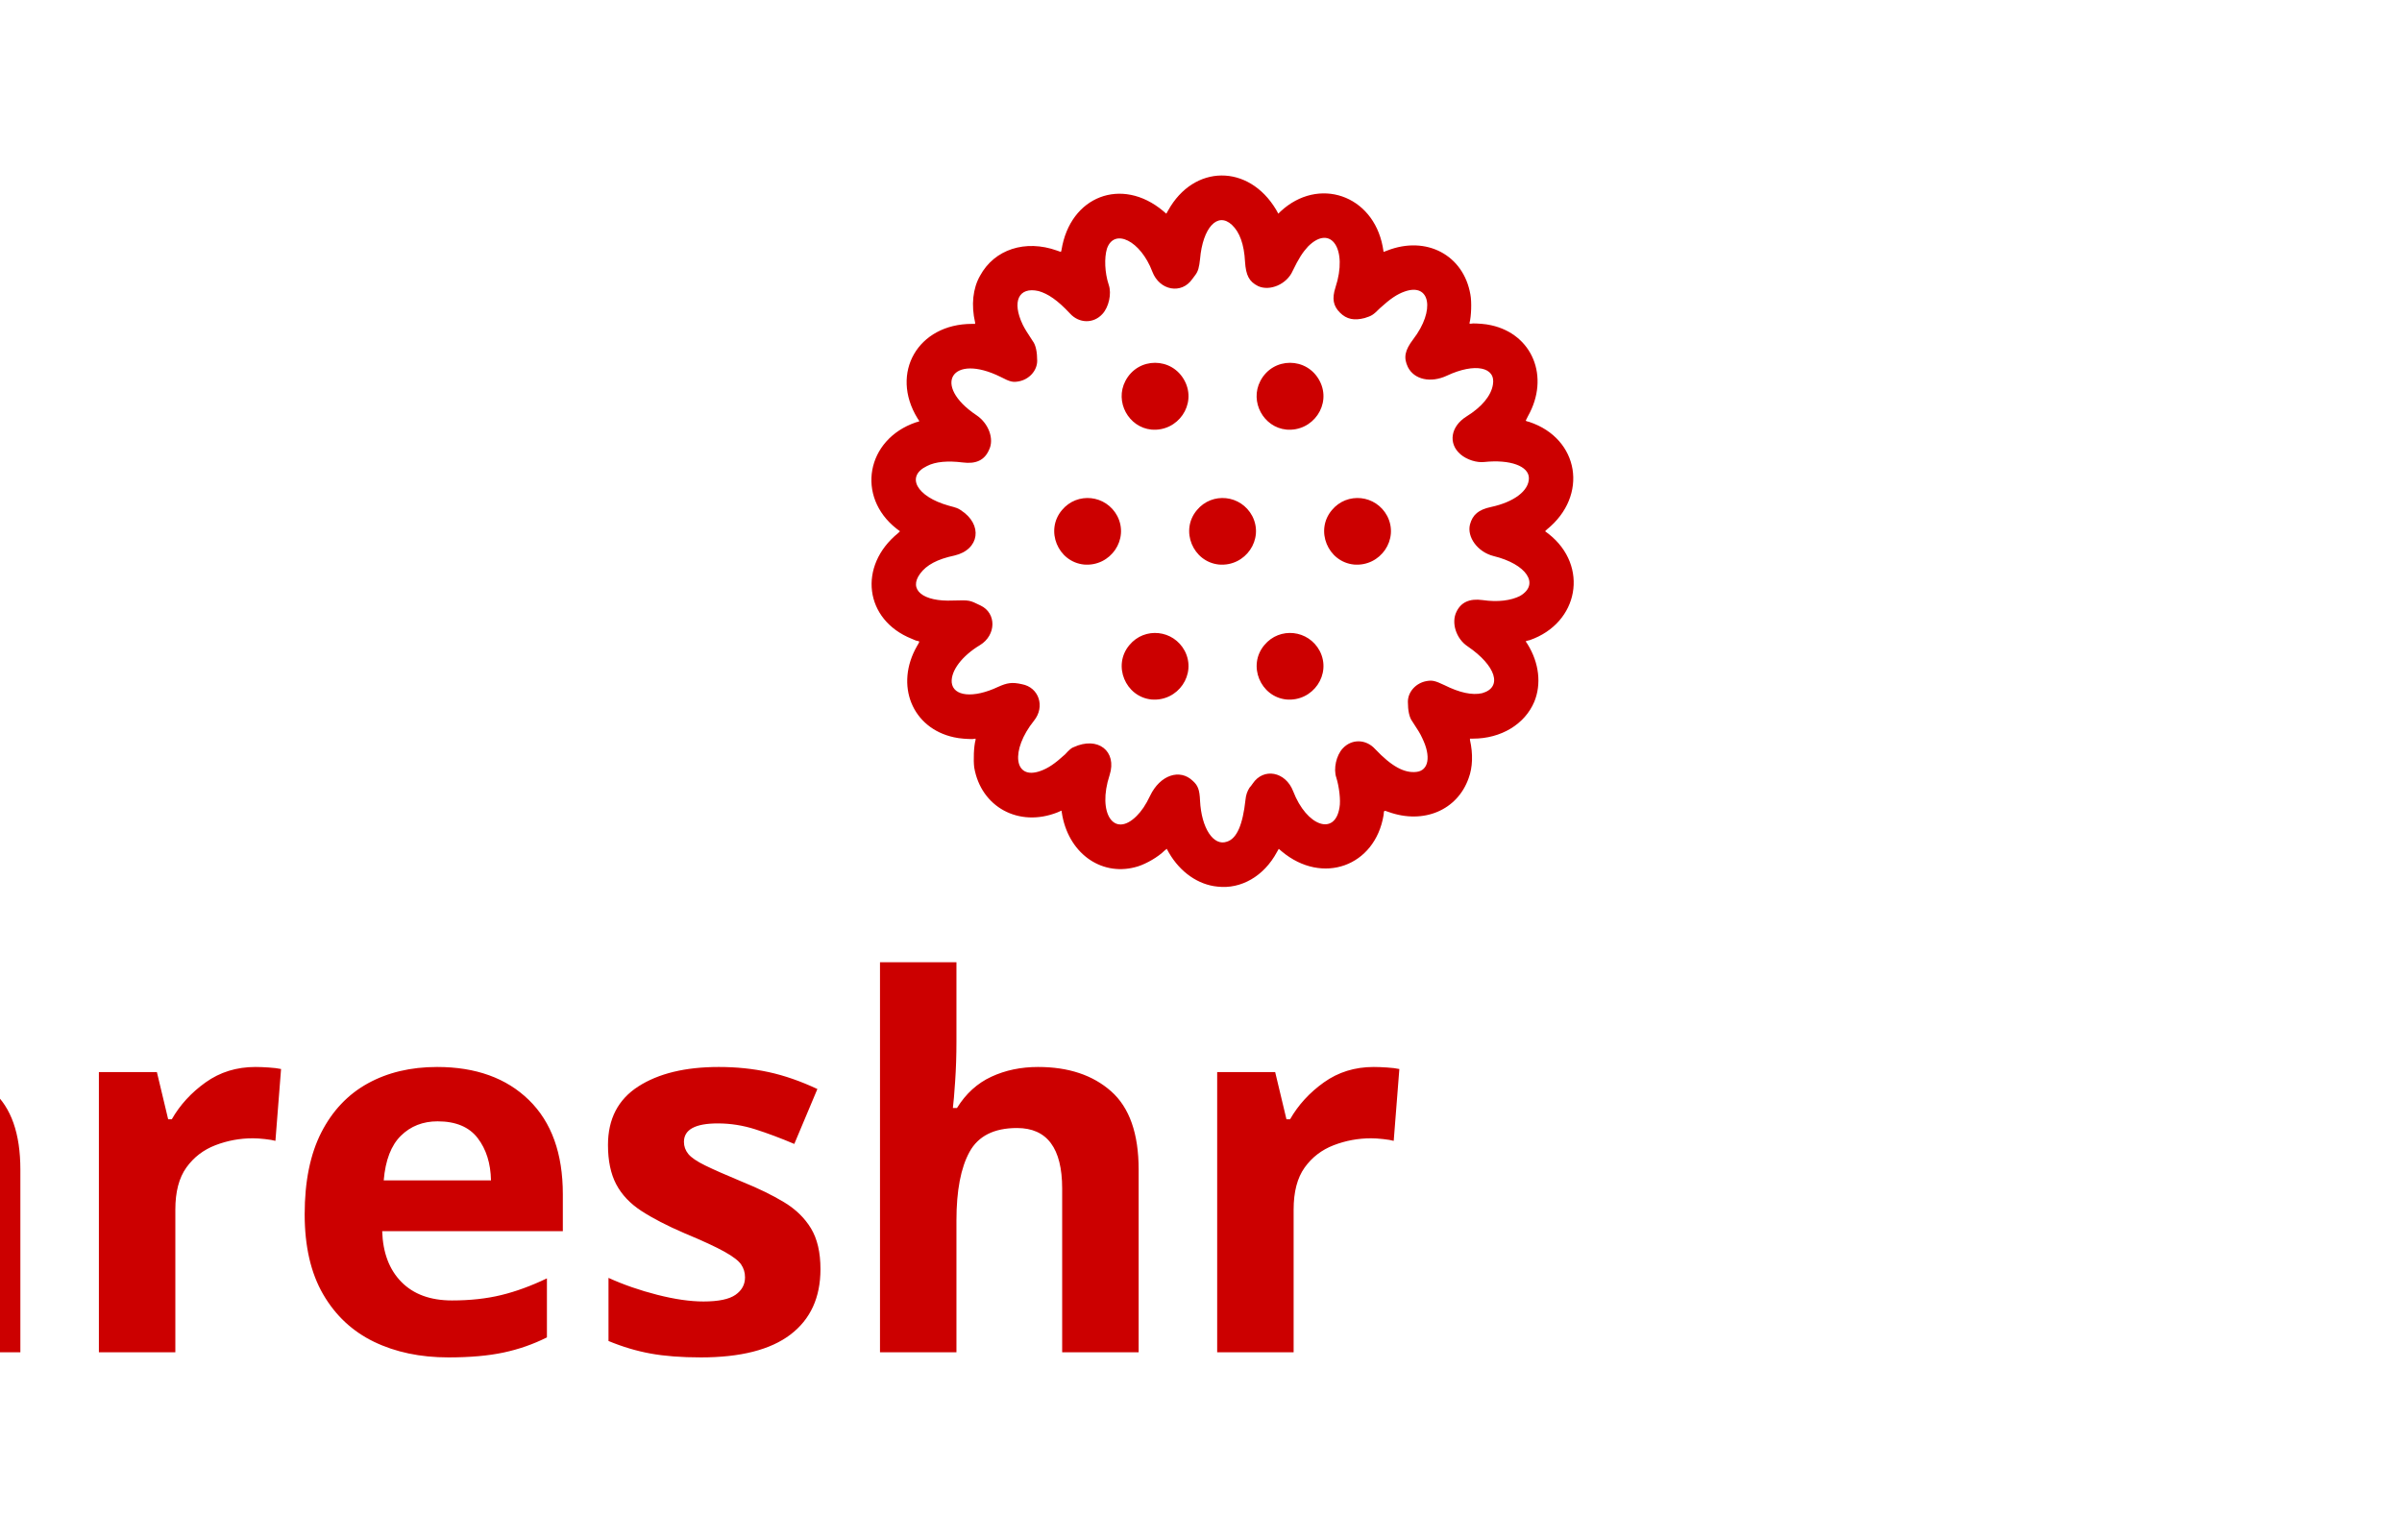
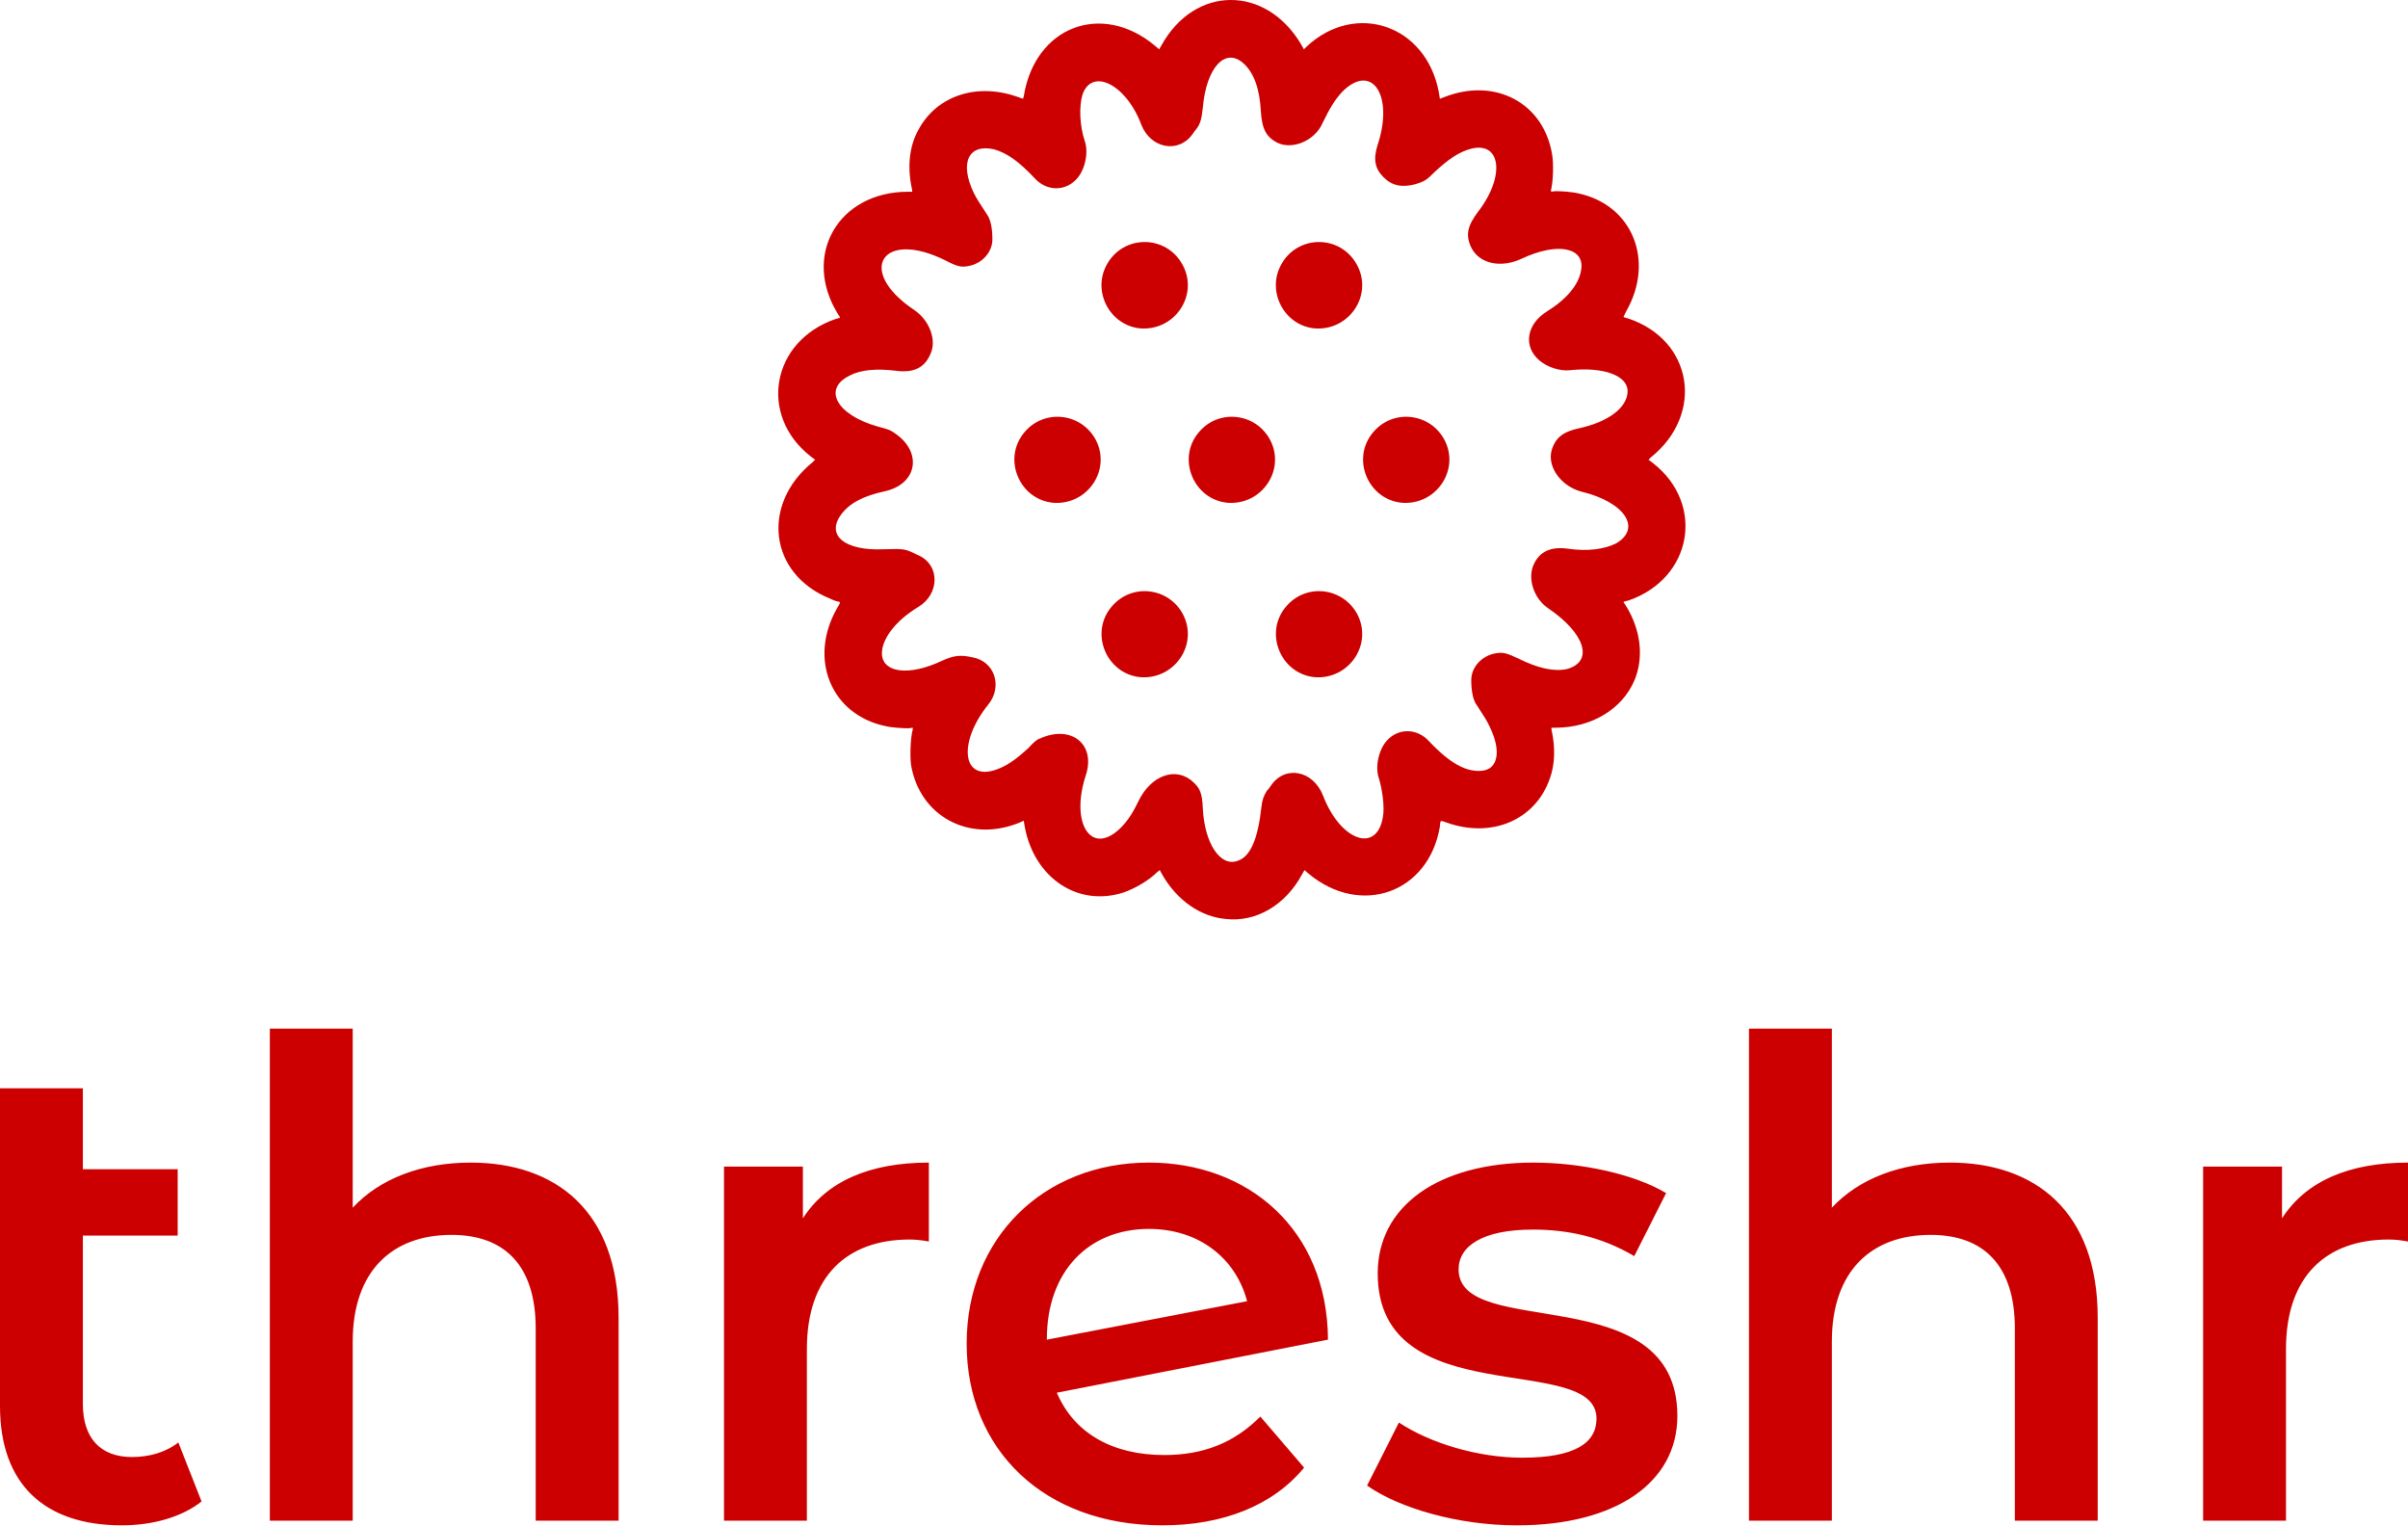
- <svg xmlns="http://www.w3.org/2000/svg" width="1365" height="875" viewBox="0 0 1365 875" version="1.1" id="svg1">
+ <svg xmlns="http://www.w3.org/2000/svg" width="1059.251" height="670.848" viewBox="0 0 1059.251 670.848" version="1.1" id="svg1">
  <defs id="defs1" />
-   <g id="layer1" transform="translate(-225.35,51.92756)">
+   <g id="layer1" transform="translate(-378.2248,-47.81544)">
    <g id="g1">
      <g id="g2" transform="matrix(1.046866,0,0,1.046866,29.23448,18.61777)" style="stroke-width:0.955">
-         <g id="g3" transform="translate(52.29788,144.6614)">
-           <path d="m 795.989,269.292 c -10.501,-0.977 -20.269,-7.815 -26.374,-18.316 l -1.221,-2.198 -1.221,0.977 c -3.419,3.419 -9.768,7.082 -14.408,8.547 -18.804,5.861 -36.875,-6.105 -41.027,-27.351 l -0.488,-2.931 -2.198,0.977 c -21.002,8.303 -41.515,-2.931 -45.178,-24.421 -0.488,-3.907 -0.244,-11.478 0.733,-14.897 v -0.733 l -1.709,0.244 c -2.198,0 -7.082,-0.244 -10.013,-0.977 -22.711,-4.884 -32.235,-28.328 -20.025,-49.574 1.465,-2.442 1.465,-2.442 0.488,-2.686 -0.488,0 -1.954,-0.488 -3.419,-1.221 C 604.286,124.477 600.623,95.172 622.601,77.345 l 0.977,-0.977 -1.954,-1.465 c -21.979,-17.339 -16.362,-48.353 10.501,-57.633 0.977,-0.244 1.954,-0.488 1.954,-0.733 0,0 -0.488,-0.733 -0.977,-1.465 -15.141,-24.665 0.244,-51.284 29.549,-51.284 h 1.709 v -0.733 c -2.198,-9.524 -1.221,-18.56 2.686,-25.398 7.815,-14.408 24.665,-19.781 41.76,-13.676 1.221,0.488 2.198,0.733 2.198,0.733 0,0 0,-0.488 0.244,-0.977 4.64,-29.305 32.724,-40.05 55.191,-21.246 l 1.709,1.465 0.977,-1.709 c 13.92,-25.153 43.713,-25.398 58.61,-0.488 l 1.221,2.198 1.221,-1.221 c 20.513,-19.048 50.063,-9.036 55.435,19.048 l 0.488,2.931 1.954,-0.733 c 21.246,-8.303 41.515,2.442 45.178,23.932 0.733,3.907 0.488,11.722 -0.488,15.385 0,0.488 0,0.488 1.954,0.244 2.198,0 6.838,0.244 9.768,0.977 22.467,4.884 31.991,28.084 20.025,49.33 -0.733,1.465 -1.221,2.442 -1.221,2.442 0,0.244 0.977,0.488 1.954,0.733 27.107,9.036 32.235,40.05 9.524,58.366 l -0.977,0.977 1.954,1.465 c 21.979,17.339 16.362,48.353 -10.257,57.633 -1.221,0.244 -2.198,0.488 -2.198,0.733 0,0 0.488,0.733 0.977,1.465 6.349,10.257 7.57,21.735 3.663,31.259 -5.128,12.21 -18.071,20.025 -33.212,20.025 h -1.709 v 0.733 c 1.709,7.57 1.465,14.897 -0.733,20.758 -6.105,17.339 -24.421,25.153 -43.469,18.316 -2.686,-0.977 -2.442,-0.977 -2.686,1.709 -4.64,27.84 -33.212,38.096 -55.191,19.781 l -1.709,-1.465 -0.977,1.709 c -7.082,13.187 -19.537,20.269 -32.235,18.804 z m 5.128,-24.421 c 5.373,-1.709 8.547,-9.28 10.013,-22.711 0.244,-2.686 0.977,-4.64 2.198,-6.594 0.488,-0.488 1.221,-1.465 1.709,-2.198 5.861,-8.792 17.827,-6.594 21.979,4.152 7.326,19.048 22.711,24.421 25.153,8.791 0.733,-3.907 -0.244,-11.478 -1.709,-16.118 -1.709,-4.884 0,-12.21 3.419,-15.874 4.884,-5.373 12.699,-5.128 17.583,0.244 9.036,9.524 15.874,13.187 22.467,12.455 6.594,-0.733 8.059,-8.303 3.175,-18.316 -1.221,-2.686 -2.198,-4.152 -5.373,-9.036 -1.709,-2.198 -2.442,-6.105 -2.442,-10.745 0,-5.373 4.396,-10.257 10.257,-11.234 2.93,-0.488 4.396,-0.244 9.524,2.198 8.303,4.152 15.141,5.617 20.513,4.396 11.234,-3.175 7.57,-14.897 -7.815,-25.398 -6.349,-4.152 -9.036,-12.943 -6.105,-18.804 2.442,-5.128 7.082,-7.326 14.164,-6.349 8.303,1.221 15.385,0.244 20.269,-2.198 10.989,-6.349 3.663,-17.339 -14.408,-21.734 -8.547,-2.198 -14.408,-10.257 -12.699,-17.095 1.465,-5.373 4.64,-8.059 11.478,-9.524 12.455,-2.686 20.513,-8.791 20.513,-15.629 0,-6.594 -10.257,-10.257 -24.177,-8.791 -4.152,0.488 -9.524,-1.221 -12.943,-4.152 -6.838,-5.861 -5.373,-15.141 3.175,-20.513 8.303,-5.128 13.431,-11.234 14.408,-17.339 1.709,-9.524 -9.768,-11.966 -24.909,-4.884 -8.792,4.152 -17.827,2.198 -21.246,-4.64 -2.442,-5.128 -1.709,-9.036 2.93,-15.141 11.966,-15.629 9.28,-30.77 -4.64,-25.886 -4.152,1.465 -7.815,3.907 -13.431,9.036 -3.663,3.663 -4.396,4.152 -8.303,5.373 -5.617,1.465 -9.768,0.733 -13.431,-2.93 -3.663,-3.663 -4.396,-7.57 -2.442,-13.676 6.838,-20.758 -2.442,-34.678 -14.897,-22.223 -2.93,3.175 -5.128,6.594 -8.303,13.187 -3.175,7.326 -12.455,11.234 -18.804,8.303 -4.884,-2.442 -6.594,-5.861 -7.082,-13.187 -0.488,-9.524 -2.93,-16.118 -7.082,-20.025 -7.815,-7.326 -15.874,1.465 -17.339,18.56 -0.488,4.396 -0.977,6.594 -2.686,8.791 -0.244,0.244 -0.977,1.221 -1.465,1.954 -5.861,8.547 -17.827,6.349 -21.735,-3.907 -6.349,-16.85 -20.758,-23.932 -24.665,-12.455 -1.465,4.884 -1.221,12.943 0.977,19.537 1.709,4.884 0,12.21 -3.419,15.873 -4.884,5.373 -12.699,5.128 -17.583,-0.244 -6.838,-7.326 -11.966,-10.745 -17.095,-12.21 -10.745,-2.442 -14.652,5.617 -8.547,18.316 1.221,2.442 2.198,3.907 5.373,8.791 1.709,2.198 2.442,6.105 2.442,10.745 0,5.373 -4.396,10.257 -10.257,11.234 -2.93,0.488 -4.396,0.244 -9.524,-2.442 -26.619,-13.187 -37.608,4.396 -13.187,20.758 6.594,4.396 9.768,12.943 6.838,18.804 -2.442,5.617 -7.082,7.815 -14.408,6.838 -7.815,-0.977 -14.652,-0.488 -19.292,1.954 -11.722,5.617 -5.617,16.606 11.722,21.49 4.64,1.221 5.128,1.465 6.594,2.442 12.21,7.815 10.257,21.49 -3.419,24.665 -9.28,1.954 -15.141,5.128 -18.56,9.768 -6.594,8.791 1.465,15.385 17.827,14.652 9.28,-0.244 8.791,-0.244 14.897,2.686 8.791,4.152 8.547,16.118 -0.244,21.49 -9.768,5.861 -15.873,13.92 -15.385,20.269 0.733,7.57 11.722,8.791 25.153,2.442 4.884,-2.198 7.57,-2.686 12.943,-1.465 9.28,1.709 12.699,12.21 6.594,19.781 -12.943,16.118 -10.989,32.48 3.419,27.351 4.152,-1.465 7.815,-3.907 13.431,-9.036 2.198,-2.442 3.663,-3.663 4.64,-3.907 13.187,-6.105 23.688,2.198 19.537,15.141 -6.838,20.758 2.442,34.433 14.652,22.223 2.686,-2.686 4.884,-5.861 7.326,-10.989 5.373,-11.234 16.118,-14.897 23.2,-8.059 2.686,2.442 3.663,4.64 3.907,10.745 0.733,14.897 7.326,24.909 14.652,22.223 z m -41.027,-77.17 c -14.164,-1.465 -21.246,-18.56 -11.966,-29.549 8.303,-10.013 23.932,-8.303 30.038,3.175 6.594,12.699 -3.663,27.595 -18.071,26.374 z m 73.262,0 c -14.164,-1.465 -21.246,-18.56 -11.966,-29.549 8.303,-10.013 23.932,-8.303 30.038,3.175 6.594,12.699 -3.663,27.595 -18.071,26.374 z M 723.459,94.44 c -14.164,-1.465 -21.246,-18.56 -11.966,-29.549 8.303,-10.013 23.932,-8.303 30.038,3.175 6.594,12.699 -3.663,27.595 -18.071,26.374 z m 73.262,0 c -14.164,-1.465 -21.246,-18.56 -11.966,-29.549 8.303,-10.013 23.932,-8.303 30.038,3.175 6.594,12.699 -3.663,27.595 -18.071,26.374 z m 73.262,0 c -14.164,-1.465 -21.246,-18.56 -11.966,-29.549 8.303,-10.013 23.932,-8.303 30.038,3.175 6.594,12.699 -3.663,27.595 -18.071,26.374 z M 760.09,21.177 C 747.636,19.956 740.065,6.036 745.926,-5.197 c 6.838,-13.187 25.398,-13.187 32.235,0 6.594,12.699 -3.663,27.596 -18.071,26.374 z m 73.262,0 C 820.898,19.956 813.328,6.036 819.189,-5.197 c 6.838,-13.187 25.398,-13.187 32.235,0 6.594,12.699 -3.663,27.596 -18.071,26.374 z" id="path2" style="fill:#cc0000;fill-opacity:1;stroke-width:0.955" />
-           <text xml:space="preserve" style="font-style:italic;font-variant:normal;font-weight:normal;font-stretch:normal;font-size:278.588px;font-family:'Fira Code Two iScript';-inkscape-font-specification:'Fira Code Two iScript Italic';letter-spacing:0px;fill:#cc0000;fill-opacity:1;stroke:none;stroke-width:4.776;stroke-linecap:round;stroke-linejoin:round;stroke-miterlimit:20;stroke-dasharray:none;paint-order:stroke fill markers" x="780.158" y="522.094" id="text42">
-             <tspan id="tspan42" x="780.158" y="522.094" style="font-style:normal;font-variant:normal;font-weight:600;font-stretch:normal;font-family:'Montserrat Alternates';-inkscape-font-specification:'Montserrat Alternates Semi-Bold';text-align:center;letter-spacing:0px;text-anchor:middle;fill:#cc0000;fill-opacity:1;stroke-width:4.776">threshr</tspan>
-           </text>
-         </g>
+         <g id="g3" transform="translate(52.29788,144.6614)" />
+       </g>
+       <g id="g8">
+         <path d="m 917.277,451.972 c -10.993,-1.023 -21.219,-8.181 -27.611,-19.174 l -1.278,-2.301 -1.278,1.023 c -3.579,3.579 -10.226,7.414 -15.083,8.948 -19.685,6.136 -38.604,-6.391 -42.95,-28.633 l -0.511,-3.068 -2.301,1.023 c -21.986,8.692 -43.461,-3.068 -47.296,-25.565 -0.511,-4.09 -0.256,-12.016 0.767,-15.595 v -0.767 l -1.79,0.256 c -2.301,0 -7.414,-0.256 -10.482,-1.023 -23.776,-5.113 -33.746,-29.656 -20.964,-51.898 1.534,-2.557 1.534,-2.557 0.511,-2.812 -0.511,0 -2.045,-0.511 -3.579,-1.278 -26.844,-10.737 -30.678,-41.416 -7.67,-60.079 l 1.023,-1.023 -2.045,-1.534 c -23.009,-18.151 -17.129,-50.619 10.993,-60.334 1.023,-0.256 2.045,-0.511 2.045,-0.767 0,0 -0.511,-0.767 -1.023,-1.534 -15.85,-25.821 0.256,-53.687 30.934,-53.687 h 1.79 v -0.767 c -2.301,-9.97 -1.278,-19.43 2.812,-26.588 8.181,-15.084 25.821,-20.708 43.717,-14.317 1.278,0.511 2.301,0.767 2.301,0.767 0,0 0,-0.511 0.256,-1.023 4.857,-30.678 34.258,-41.927 57.778,-22.242 l 1.79,1.534 1.023,-1.79 c 14.572,-26.332 45.762,-26.588 61.357,-0.511 l 1.278,2.301 1.278,-1.278 c 21.475,-19.941 52.409,-9.459 58.033,19.941 l 0.511,3.068 2.045,-0.767 c 22.242,-8.692 43.461,2.557 47.296,25.054 0.767,4.09 0.511,12.271 -0.511,16.106 0,0.511 0,0.511 2.045,0.256 2.301,0 7.158,0.256 10.226,1.023 23.52,5.113 33.49,29.4 20.964,51.642 -0.767,1.534 -1.278,2.557 -1.278,2.557 0,0.256 1.023,0.511 2.045,0.767 28.378,9.459 33.746,41.927 9.97,61.101 l -1.023,1.023 2.045,1.534 c 23.009,18.151 17.129,50.619 -10.737,60.334 -1.278,0.256 -2.301,0.511 -2.301,0.767 0,0 0.511,0.767 1.023,1.534 6.647,10.737 7.925,22.753 3.835,32.724 -5.369,12.783 -18.918,20.964 -34.769,20.964 h -1.79 v 0.767 c 1.79,7.925 1.534,15.595 -0.767,21.731 -6.391,18.151 -25.565,26.332 -45.506,19.174 -2.812,-1.023 -2.557,-1.023 -2.812,1.79 -4.857,29.144 -34.769,39.882 -57.778,20.708 l -1.79,-1.534 -1.023,1.79 c -7.414,13.805 -20.452,21.219 -33.746,19.685 z m 5.369,-25.565 c 5.624,-1.79 8.948,-9.715 10.482,-23.776 0.256,-2.812 1.023,-4.857 2.301,-6.903 0.511,-0.511 1.278,-1.534 1.79,-2.301 6.136,-9.204 18.663,-6.903 23.009,4.346 7.67,19.941 23.776,25.565 26.332,9.203 0.767,-4.09 -0.256,-12.016 -1.79,-16.873 -1.79,-5.113 0,-12.783 3.579,-16.617 5.113,-5.624 13.294,-5.369 18.407,0.256 9.459,9.97 16.617,13.805 23.52,13.038 6.903,-0.767 8.437,-8.692 3.324,-19.174 -1.278,-2.812 -2.301,-4.346 -5.624,-9.459 -1.79,-2.301 -2.557,-6.391 -2.557,-11.249 0,-5.624 4.602,-10.737 10.738,-11.76 3.068,-0.511 4.602,-0.256 9.97,2.301 8.692,4.346 15.851,5.88 21.475,4.602 11.76,-3.324 7.925,-15.595 -8.181,-26.588 -6.647,-4.346 -9.459,-13.55 -6.391,-19.685 2.557,-5.369 7.414,-7.67 14.828,-6.647 8.692,1.278 16.106,0.256 21.219,-2.301 11.504,-6.647 3.835,-18.151 -15.084,-22.753 -8.948,-2.301 -15.084,-10.737 -13.294,-17.896 1.534,-5.624 4.857,-8.437 12.016,-9.97 13.038,-2.812 21.475,-9.204 21.475,-16.362 0,-6.903 -10.737,-10.737 -25.31,-9.204 -4.346,0.511 -9.97,-1.278 -13.55,-4.346 -7.158,-6.136 -5.624,-15.85 3.324,-21.475 8.692,-5.369 14.061,-11.76 15.084,-18.151 1.79,-9.97 -10.226,-12.527 -26.076,-5.113 -9.204,4.346 -18.663,2.301 -22.242,-4.857 -2.557,-5.369 -1.79,-9.459 3.068,-15.85 12.527,-16.362 9.715,-32.212 -4.857,-27.099 -4.346,1.534 -8.181,4.09 -14.061,9.459 -3.835,3.835 -4.602,4.346 -8.692,5.624 -5.88,1.534 -10.226,0.767 -14.061,-3.068 -3.835,-3.835 -4.602,-7.925 -2.557,-14.317 7.158,-21.731 -2.557,-36.303 -15.595,-23.264 -3.068,3.323 -5.369,6.903 -8.692,13.805 -3.323,7.67 -13.038,11.76 -19.685,8.692 -5.113,-2.557 -6.903,-6.136 -7.414,-13.805 -0.511,-9.97 -3.068,-16.873 -7.414,-20.964 -8.181,-7.67 -16.617,1.534 -18.151,19.43 -0.511,4.602 -1.023,6.903 -2.812,9.204 -0.256,0.256 -1.023,1.278 -1.534,2.045 -6.136,8.948 -18.663,6.647 -22.753,-4.09 -6.647,-17.64 -21.73,-25.054 -25.821,-13.038 -1.534,5.113 -1.278,13.55 1.023,20.452 1.79,5.113 0,12.783 -3.579,16.617 -5.113,5.624 -13.294,5.369 -18.407,-0.256 -7.158,-7.67 -12.527,-11.249 -17.896,-12.783 -11.249,-2.557 -15.339,5.88 -8.948,19.174 1.278,2.557 2.301,4.09 5.624,9.204 1.79,2.301 2.557,6.391 2.557,11.249 0,5.624 -4.602,10.737 -10.737,11.76 -3.068,0.511 -4.602,0.256 -9.97,-2.557 -27.866,-13.805 -39.371,4.602 -13.805,21.73 6.903,4.602 10.226,13.55 7.158,19.685 -2.556,5.88 -7.414,8.181 -15.084,7.158 -8.181,-1.023 -15.339,-0.511 -20.197,2.045 -12.271,5.88 -5.88,17.384 12.271,22.497 4.857,1.278 5.369,1.534 6.903,2.557 12.783,8.181 10.737,22.497 -3.579,25.821 -9.715,2.045 -15.85,5.369 -19.43,10.226 -6.903,9.204 1.534,16.106 18.663,15.339 9.715,-0.256 9.204,-0.256 15.595,2.812 9.204,4.346 8.948,16.873 -0.256,22.497 -10.226,6.136 -16.617,14.572 -16.106,21.219 0.767,7.925 12.271,9.204 26.332,2.557 5.113,-2.301 7.925,-2.812 13.55,-1.534 9.715,1.79 13.294,12.783 6.903,20.708 -13.55,16.873 -11.504,34.002 3.579,28.633 4.346,-1.534 8.181,-4.09 14.061,-9.459 2.301,-2.557 3.835,-3.835 4.857,-4.09 13.805,-6.391 24.798,2.301 20.452,15.85 -7.158,21.731 2.557,36.047 15.339,23.264 2.812,-2.812 5.113,-6.136 7.67,-11.504 5.624,-11.76 16.873,-15.595 24.287,-8.437 2.812,2.557 3.835,4.857 4.09,11.249 0.767,15.595 7.67,26.077 15.339,23.264 z m -42.95,-80.786 c -14.828,-1.534 -22.242,-19.43 -12.527,-30.934 8.692,-10.482 25.054,-8.692 31.445,3.324 6.903,13.294 -3.835,28.889 -18.918,27.611 z m 76.696,0 c -14.828,-1.534 -22.242,-19.43 -12.527,-30.934 8.692,-10.482 25.054,-8.692 31.445,3.324 6.903,13.294 -3.835,28.889 -18.918,27.611 z M 841.348,268.924 c -14.828,-1.534 -22.242,-19.43 -12.527,-30.934 8.692,-10.482 25.054,-8.692 31.445,3.323 6.903,13.294 -3.835,28.889 -18.918,27.611 z m 76.696,0 c -14.828,-1.534 -22.242,-19.43 -12.527,-30.934 8.692,-10.482 25.054,-8.692 31.445,3.323 6.903,13.294 -3.835,28.889 -18.918,27.611 z m 76.696,0 c -14.828,-1.534 -22.242,-19.43 -12.527,-30.934 8.692,-10.482 25.054,-8.692 31.445,3.323 6.903,13.294 -3.835,28.889 -18.918,27.611 z M 879.696,192.229 c -13.038,-1.278 -20.964,-15.85 -14.828,-27.611 7.158,-13.805 26.588,-13.805 33.746,0 6.903,13.294 -3.835,28.889 -18.918,27.611 z m 76.696,0 c -13.038,-1.278 -20.964,-15.85 -14.828,-27.611 7.158,-13.805 26.588,-13.805 33.746,0 6.903,13.294 -3.835,28.889 -18.918,27.611 z" id="path2" style="fill:#cc0000;fill-opacity:1;stroke-width:1" />
+         <path style="font-weight:600;font-size:291.644px;font-family:'Montserrat Alternates';-inkscape-font-specification:'Montserrat Alternates Semi-Bold';text-align:center;letter-spacing:0px;text-anchor:middle;fill:#cc0000;stroke-width:5;stroke-linecap:round;stroke-linejoin:round;stroke-miterlimit:20;paint-order:stroke fill markers" d="m 456.677,682.208 c -5.541,4.375 -12.832,6.416 -20.415,6.416 -13.707,0 -21.582,-8.166 -21.582,-23.332 v -74.078 h 41.705 v -29.164 h -41.705 v -35.581 h -36.456 v 139.697 c 0,34.414 19.54,52.496 53.662,52.496 13.124,0 26.248,-3.5 34.997,-10.499 z M 585.292,559.134 c -21.582,0 -39.955,6.999 -51.913,19.832 v -78.744 h -36.456 v 216.4 h 36.456 v -78.744 c 0,-31.206 17.499,-46.955 43.455,-46.955 23.332,0 37.039,13.416 37.039,41.122 v 84.577 h 36.456 v -89.243 c 0,-46.955 -27.706,-68.245 -65.037,-68.245 z m 146.113,24.498 V 560.884 H 696.7 v 155.738 h 36.456 v -75.536 c 0,-31.789 17.499,-48.121 45.205,-48.121 2.625,0 5.25,0.292 8.458,0.875 v -34.706 c -25.956,0 -44.913,8.166 -55.412,24.498 z m 158.946,104.117 c -22.748,0 -39.664,-9.624 -47.246,-27.415 l 119.282,-23.332 c -0.292,-48.705 -35.289,-77.869 -78.744,-77.869 -46.371,0 -80.202,33.247 -80.202,79.619 0,46.371 33.831,79.91 86.035,79.91 26.831,0 48.705,-8.749 62.412,-25.373 l -19.248,-22.457 c -11.374,11.374 -24.79,16.915 -42.288,16.915 z m -6.708,-99.451 c 21.873,0 38.205,12.832 43.163,31.789 l -88.076,16.915 v -0.292 c 0,-29.748 18.374,-48.413 44.913,-48.413 z m 161.863,130.365 c 43.747,0 70.578,-18.957 70.578,-48.121 0,-60.954 -96.243,-32.956 -96.243,-64.453 0,-10.208 10.499,-17.499 32.664,-17.499 14.874,0 29.748,2.916 44.621,11.666 l 13.999,-27.706 c -13.999,-8.458 -37.622,-13.416 -58.329,-13.416 -41.997,0 -68.536,19.248 -68.536,48.705 0,62.12 96.243,34.122 96.243,63.87 0,10.791 -9.624,17.207 -32.664,17.207 -19.54,0 -40.538,-6.416 -54.246,-15.457 l -13.999,27.706 c 13.999,9.916 39.955,17.499 65.912,17.499 z m 190.443,-159.529 c -21.582,0 -39.955,6.999 -51.913,19.832 v -78.744 h -36.456 v 216.4 h 36.456 v -78.744 c 0,-31.206 17.499,-46.955 43.455,-46.955 23.331,0 37.039,13.416 37.039,41.122 v 84.577 h 36.456 v -89.243 c 0,-46.955 -27.706,-68.245 -65.037,-68.245 z m 146.113,24.498 v -22.748 h -34.706 v 155.738 h 36.456 v -75.536 c 0,-31.789 17.499,-48.121 45.205,-48.121 2.625,0 5.25,0.292 8.458,0.875 v -34.706 c -25.956,0 -44.913,8.166 -55.412,24.498 z" id="text42" aria-label="threshr" />
      </g>
      <text xml:space="preserve" style="font-weight:bold;font-size:26.667px;font-family:FreeSans;-inkscape-font-specification:'FreeSans Bold';letter-spacing:0px;fill:#cc0000;paint-order:stroke fill markers" x="609.35" y="268.072" id="text2">
        <tspan id="tspan2" x="609.35" y="268.072"> </tspan>
      </text>
      <text xml:space="preserve" style="font-weight:bold;font-size:26.667px;font-family:FreeSans;-inkscape-font-specification:'FreeSans Bold';text-align:center;letter-spacing:0px;text-anchor:middle;fill:#cc0000;paint-order:stroke fill markers" x="609.35" y="307.072" id="text4">
        <tspan id="tspan4" x="613.057" y="307.072"> </tspan>
      </text>
+       <g id="g7" transform="translate(-1568)">
+         <path d="m 795.989,269.292 c -10.501,-0.977 -20.269,-7.815 -26.374,-18.316 l -1.221,-2.198 -1.221,0.977 c -3.419,3.419 -9.768,7.082 -14.408,8.547 -18.804,5.861 -36.875,-6.105 -41.027,-27.351 l -0.488,-2.931 -2.198,0.977 c -21.002,8.303 -41.515,-2.931 -45.178,-24.421 -0.488,-3.907 -0.244,-11.478 0.733,-14.897 v -0.733 l -1.709,0.244 c -2.198,0 -7.082,-0.244 -10.013,-0.977 -22.711,-4.884 -32.235,-28.328 -20.025,-49.574 1.465,-2.442 1.465,-2.442 0.488,-2.686 -0.488,0 -1.954,-0.488 -3.419,-1.221 C 604.286,124.477 600.623,95.172 622.601,77.345 l 0.977,-0.977 -1.954,-1.465 c -21.979,-17.339 -16.362,-48.353 10.501,-57.633 0.977,-0.244 1.954,-0.488 1.954,-0.733 0,0 -0.488,-0.733 -0.977,-1.465 -15.141,-24.665 0.244,-51.284 29.549,-51.284 h 1.709 v -0.733 c -2.198,-9.524 -1.221,-18.56 2.686,-25.398 7.815,-14.408 24.665,-19.781 41.76,-13.676 1.221,0.488 2.198,0.733 2.198,0.733 0,0 0,-0.488 0.244,-0.977 4.64,-29.305 32.724,-40.05 55.191,-21.246 l 1.709,1.465 0.977,-1.709 c 13.92,-25.153 43.713,-25.398 58.61,-0.488 l 1.221,2.198 1.221,-1.221 c 20.513,-19.048 50.063,-9.036 55.435,19.048 l 0.488,2.931 1.954,-0.733 c 21.246,-8.303 41.515,2.442 45.178,23.932 0.733,3.907 0.488,11.722 -0.488,15.385 0,0.488 0,0.488 1.954,0.244 2.198,0 6.838,0.244 9.768,0.977 22.467,4.884 31.991,28.084 20.025,49.33 -0.733,1.465 -1.221,2.442 -1.221,2.442 0,0.244 0.977,0.488 1.954,0.733 27.107,9.036 32.235,40.05 9.524,58.366 l -0.977,0.977 1.954,1.465 c 21.979,17.339 16.362,48.353 -10.257,57.633 -1.221,0.244 -2.198,0.488 -2.198,0.733 0,0 0.488,0.733 0.977,1.465 6.349,10.257 7.57,21.735 3.663,31.259 -5.128,12.21 -18.071,20.025 -33.212,20.025 h -1.709 v 0.733 c 1.709,7.57 1.465,14.897 -0.733,20.758 -6.105,17.339 -24.421,25.153 -43.469,18.316 -2.686,-0.977 -2.442,-0.977 -2.686,1.709 -4.64,27.84 -33.212,38.096 -55.191,19.781 l -1.709,-1.465 -0.977,1.709 c -7.082,13.187 -19.537,20.269 -32.235,18.804 z m 5.128,-24.421 c 5.373,-1.709 8.547,-9.28 10.013,-22.711 0.244,-2.686 0.977,-4.64 2.198,-6.594 0.488,-0.488 1.221,-1.465 1.709,-2.198 5.861,-8.792 17.827,-6.594 21.979,4.152 7.326,19.048 22.711,24.421 25.153,8.791 0.733,-3.907 -0.244,-11.478 -1.709,-16.118 -1.709,-4.884 0,-12.21 3.419,-15.874 4.884,-5.373 12.699,-5.128 17.583,0.244 9.036,9.524 15.874,13.187 22.467,12.455 6.594,-0.733 8.059,-8.303 3.175,-18.316 -1.221,-2.686 -2.198,-4.152 -5.373,-9.036 -1.709,-2.198 -2.442,-6.105 -2.442,-10.745 0,-5.373 4.396,-10.257 10.257,-11.234 2.93,-0.488 4.396,-0.244 9.524,2.198 8.303,4.152 15.141,5.617 20.513,4.396 11.234,-3.175 7.57,-14.897 -7.815,-25.398 -6.349,-4.152 -9.036,-12.943 -6.105,-18.804 2.442,-5.128 7.082,-7.326 14.164,-6.349 8.303,1.221 15.385,0.244 20.269,-2.198 10.989,-6.349 3.663,-17.339 -14.408,-21.734 -8.547,-2.198 -14.408,-10.257 -12.699,-17.095 1.465,-5.373 4.64,-8.059 11.478,-9.524 12.455,-2.686 20.513,-8.791 20.513,-15.629 0,-6.594 -10.257,-10.257 -24.177,-8.791 -4.152,0.488 -9.524,-1.221 -12.943,-4.152 -6.838,-5.861 -5.373,-15.141 3.175,-20.513 8.303,-5.128 13.431,-11.234 14.408,-17.339 1.709,-9.524 -9.768,-11.966 -24.909,-4.884 -8.792,4.152 -17.827,2.198 -21.246,-4.64 -2.442,-5.128 -1.709,-9.036 2.93,-15.141 11.966,-15.629 9.28,-30.77 -4.64,-25.886 -4.152,1.465 -7.815,3.907 -13.431,9.036 -3.663,3.663 -4.396,4.152 -8.303,5.373 -5.617,1.465 -9.768,0.733 -13.431,-2.93 -3.663,-3.663 -4.396,-7.57 -2.442,-13.676 6.838,-20.758 -2.442,-34.678 -14.897,-22.223 -2.93,3.175 -5.128,6.594 -8.303,13.187 -3.175,7.326 -12.455,11.234 -18.804,8.303 -4.884,-2.442 -6.594,-5.861 -7.082,-13.187 -0.488,-9.524 -2.93,-16.118 -7.082,-20.025 -7.815,-7.326 -15.874,1.465 -17.339,18.56 -0.488,4.396 -0.977,6.594 -2.686,8.791 -0.244,0.244 -0.977,1.221 -1.465,1.954 -5.861,8.547 -17.827,6.349 -21.735,-3.907 -6.349,-16.85 -20.758,-23.932 -24.665,-12.455 -1.465,4.884 -1.221,12.943 0.977,19.537 1.709,4.884 0,12.21 -3.419,15.873 -4.884,5.373 -12.699,5.128 -17.583,-0.244 -6.838,-7.326 -11.966,-10.745 -17.095,-12.21 -10.745,-2.442 -14.652,5.617 -8.547,18.316 1.221,2.442 2.198,3.907 5.373,8.791 1.709,2.198 2.442,6.105 2.442,10.745 0,5.373 -4.396,10.257 -10.257,11.234 -2.93,0.488 -4.396,0.244 -9.524,-2.442 -26.619,-13.187 -37.608,4.396 -13.187,20.758 6.594,4.396 9.768,12.943 6.838,18.804 -2.442,5.617 -7.082,7.815 -14.408,6.838 -7.815,-0.977 -14.652,-0.488 -19.292,1.954 -11.722,5.617 -5.617,16.606 11.722,21.49 4.64,1.221 5.128,1.465 6.594,2.442 12.21,7.815 10.257,21.49 -3.419,24.665 -9.28,1.954 -15.141,5.128 -18.56,9.768 -6.594,8.791 1.465,15.385 17.827,14.652 9.28,-0.244 8.791,-0.244 14.897,2.686 8.791,4.152 8.547,16.118 -0.244,21.49 -9.768,5.861 -15.873,13.92 -15.385,20.269 0.733,7.57 11.722,8.791 25.153,2.442 4.884,-2.198 7.57,-2.686 12.943,-1.465 9.28,1.709 12.699,12.21 6.594,19.781 -12.943,16.118 -10.989,32.48 3.419,27.351 4.152,-1.465 7.815,-3.907 13.431,-9.036 2.198,-2.442 3.663,-3.663 4.64,-3.907 13.187,-6.105 23.688,2.198 19.537,15.141 -6.838,20.758 2.442,34.433 14.652,22.223 2.686,-2.686 4.884,-5.861 7.326,-10.989 5.373,-11.234 16.118,-14.897 23.2,-8.059 2.686,2.442 3.663,4.64 3.907,10.745 0.733,14.897 7.326,24.909 14.652,22.223 z m -41.027,-77.17 c -14.164,-1.465 -21.246,-18.56 -11.966,-29.549 8.303,-10.013 23.932,-8.303 30.038,3.175 6.594,12.699 -3.663,27.595 -18.071,26.374 z m 73.262,0 c -14.164,-1.465 -21.246,-18.56 -11.966,-29.549 8.303,-10.013 23.932,-8.303 30.038,3.175 6.594,12.699 -3.663,27.595 -18.071,26.374 z M 723.459,94.44 c -14.164,-1.465 -21.246,-18.56 -11.966,-29.549 8.303,-10.013 23.932,-8.303 30.038,3.175 6.594,12.699 -3.663,27.595 -18.071,26.374 z m 73.262,0 c -14.164,-1.465 -21.246,-18.56 -11.966,-29.549 8.303,-10.013 23.932,-8.303 30.038,3.175 6.594,12.699 -3.663,27.595 -18.071,26.374 z m 73.262,0 c -14.164,-1.465 -21.246,-18.56 -11.966,-29.549 8.303,-10.013 23.932,-8.303 30.038,3.175 6.594,12.699 -3.663,27.595 -18.071,26.374 z M 760.09,21.177 C 747.636,19.956 740.065,6.036 745.926,-5.197 c 6.838,-13.187 25.398,-13.187 32.235,0 6.594,12.699 -3.663,27.596 -18.071,26.374 z m 73.262,0 C 820.898,19.956 813.328,6.036 819.189,-5.197 c 6.838,-13.187 25.398,-13.187 32.235,0 6.594,12.699 -3.663,27.596 -18.071,26.374 z" id="path4" style="fill:#cc0000;fill-opacity:1;stroke-width:0.955" transform="matrix(1.046866,0,0,1.046866,83.98336,170.0589)" />
+         <text xml:space="preserve" style="font-style:italic;font-variant:normal;font-weight:normal;font-stretch:normal;font-size:278.588px;font-family:'Fira Code Two iScript';-inkscape-font-specification:'Fira Code Two iScript Italic';letter-spacing:0px;fill:#cc0000;fill-opacity:1;stroke:none;stroke-width:4.776;stroke-linecap:round;stroke-linejoin:round;stroke-miterlimit:20;stroke-dasharray:none;paint-order:stroke fill markers" x="780.158" y="522.094" id="text5" transform="matrix(1.046866,0,0,1.046866,83.98336,170.0589)">
+           <tspan id="tspan5" x="780.158" y="522.094" style="font-style:normal;font-variant:normal;font-weight:600;font-stretch:normal;font-family:'Montserrat Alternates';-inkscape-font-specification:'Montserrat Alternates Semi-Bold';text-align:center;letter-spacing:0px;text-anchor:middle;fill:#cc0000;fill-opacity:1;stroke-width:4.776">threshr</tspan>
+         </text>
+         <text xml:space="preserve" style="font-weight:bold;font-size:26.667px;font-family:FreeSans;-inkscape-font-specification:'FreeSans Bold';letter-spacing:0px;fill:#cc0000;paint-order:stroke fill markers" x="609.35" y="268.072" id="text6">
+           <tspan id="tspan6" x="609.35" y="268.072"> </tspan>
+         </text>
+         <text xml:space="preserve" style="font-weight:bold;font-size:26.667px;font-family:FreeSans;-inkscape-font-specification:'FreeSans Bold';text-align:center;letter-spacing:0px;text-anchor:middle;fill:#cc0000;paint-order:stroke fill markers" x="609.35" y="307.072" id="text7">
+           <tspan id="tspan7" x="613.057" y="307.072"> </tspan>
+         </text>
+       </g>
    </g>
  </g>
</svg>
